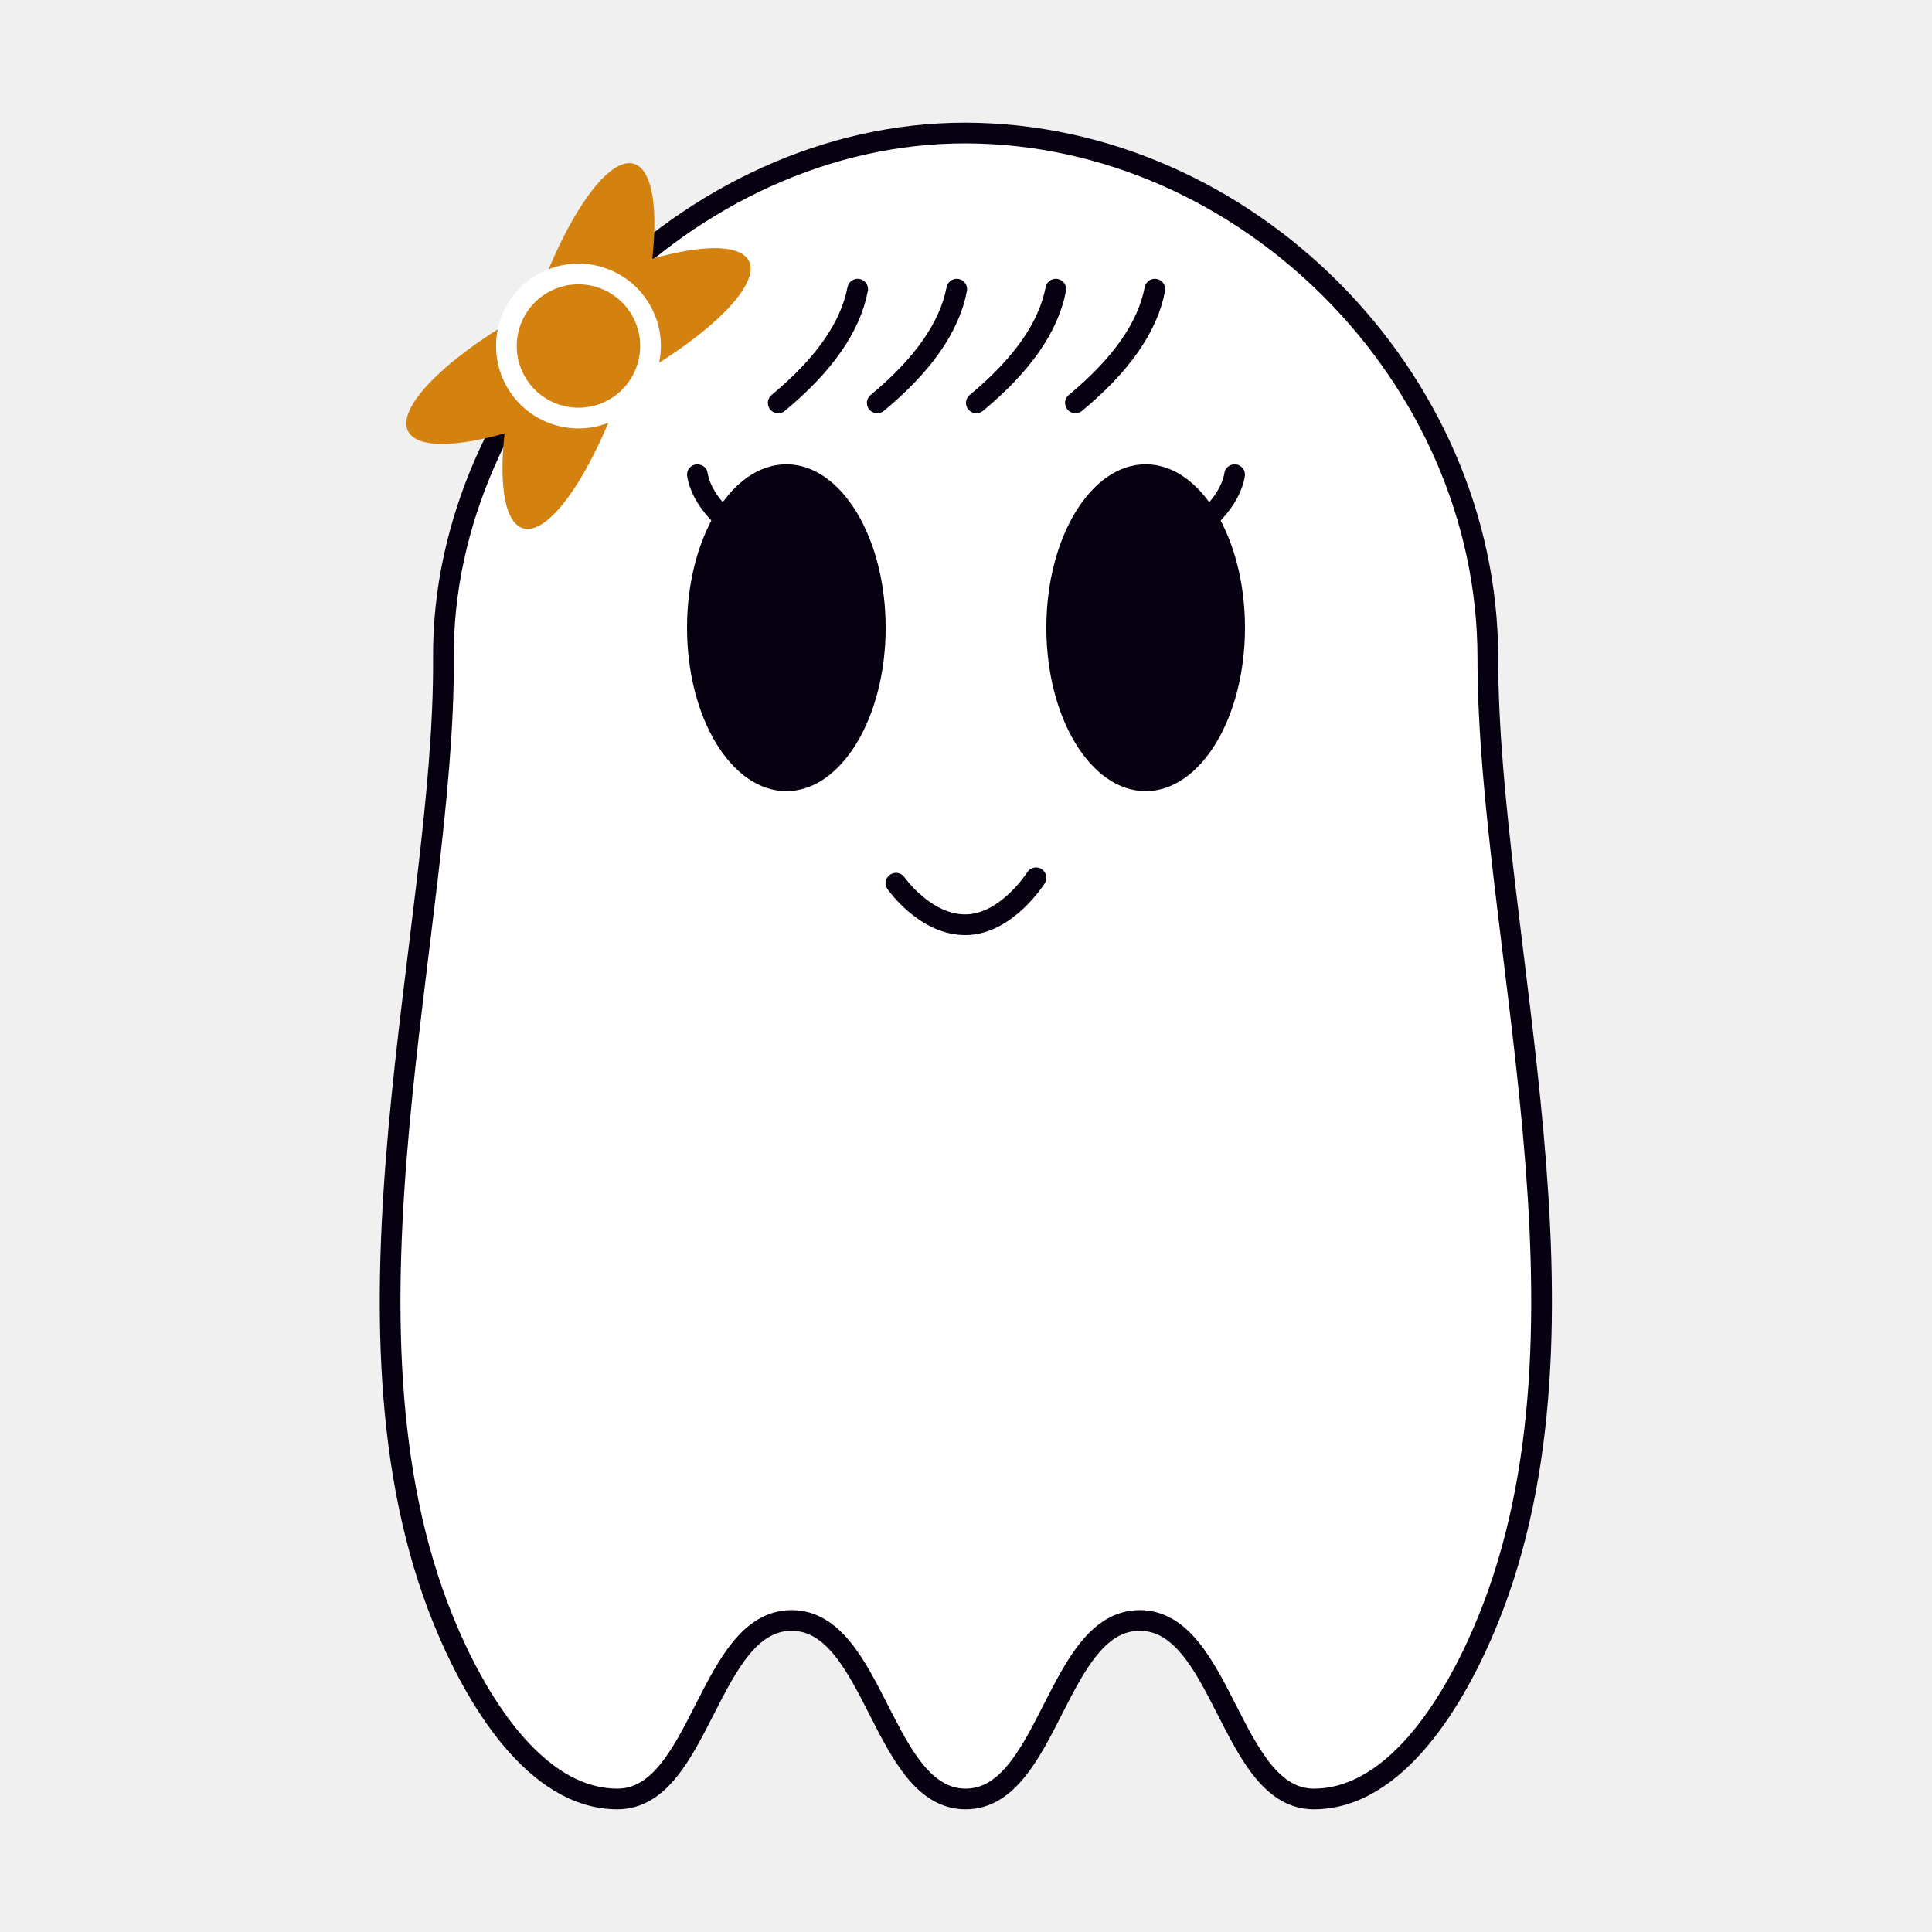
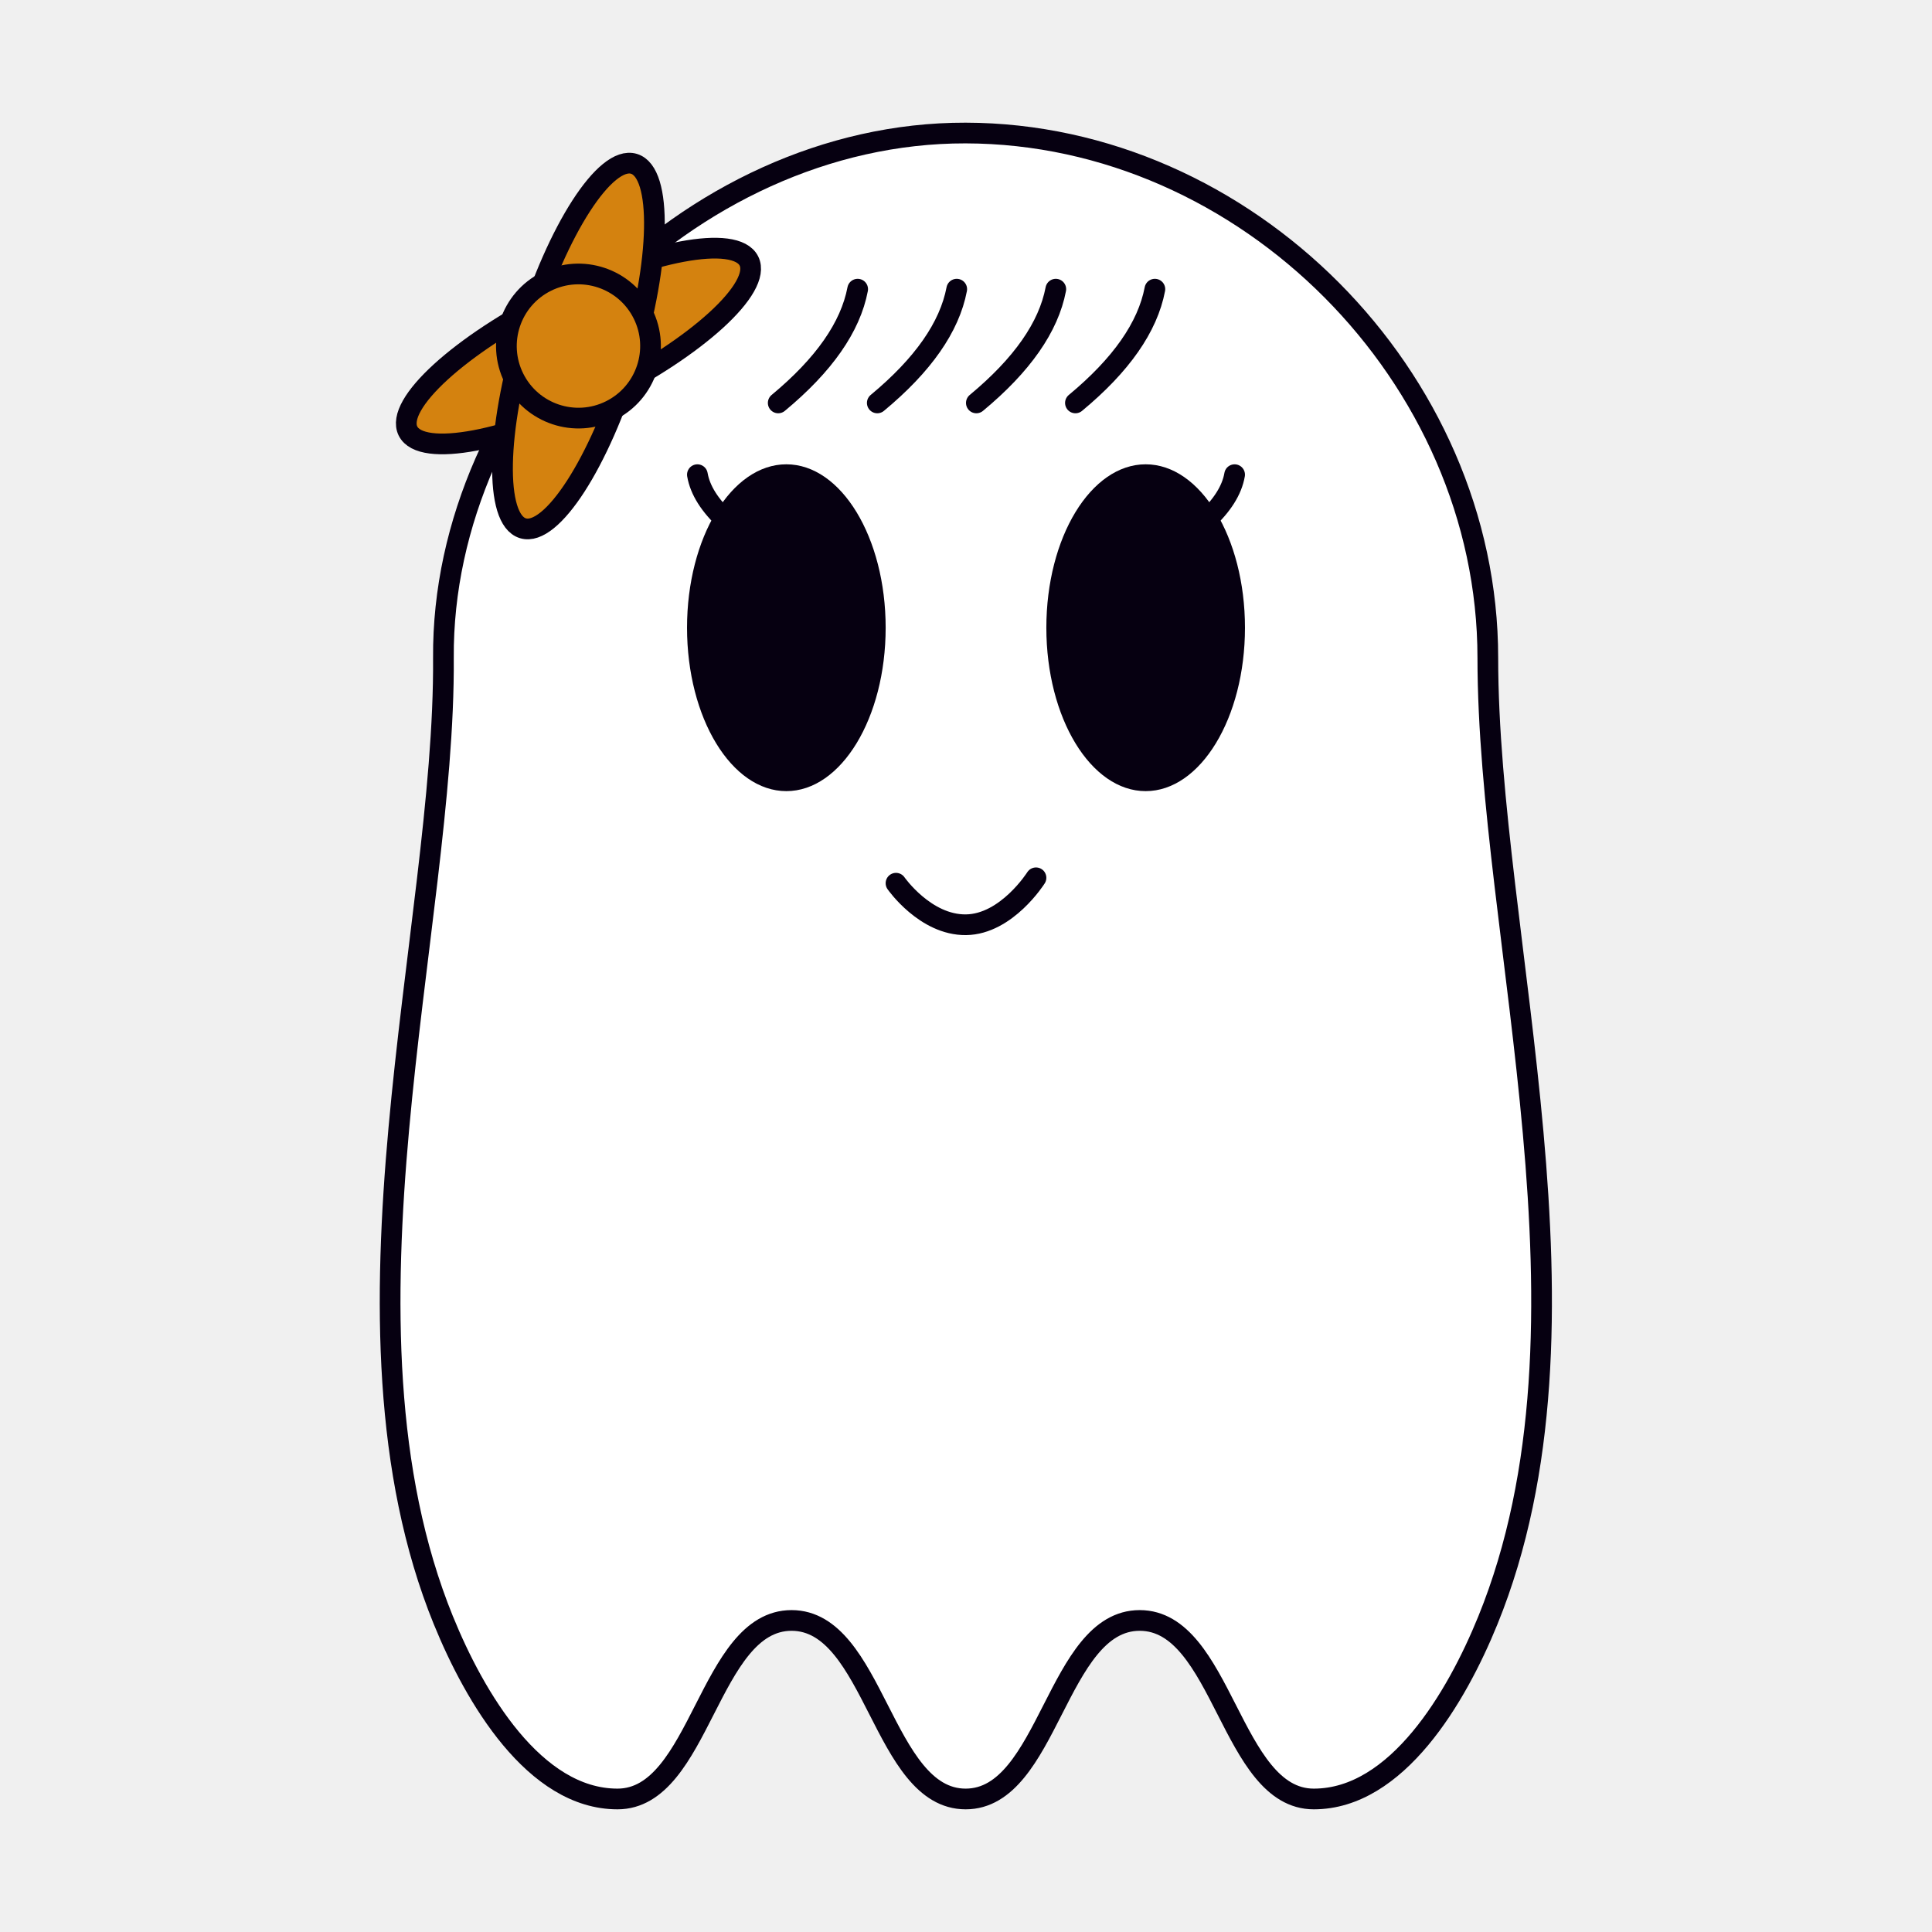
<svg xmlns="http://www.w3.org/2000/svg" width="186.637mm" height="186.637mm" viewBox="0 0 186.637 186.637" version="1.1" id="ghostwriter" data-bob="2.5 3.2 1.2 5.3" data-default-expression="joy">
  <defs id="defs1" />
  <g id="layer1" transform="translate(-3.575772,-22.30059)">
    <g id="ghost" data-sway="35 6 1 1">
-       <path id="body" style="font-variation-settings:'wght' 700;fill:#ffffff;fill-opacity:1;stroke:#060011;stroke-width:2;stroke-linecap:round;stroke-linejoin:round;stroke-dasharray:none;stroke-opacity:1" d="m 46.412,178.841 c -11.682,-28.714 0.19,-66.989 0,-92.998 -0.19,-26.009 23.599,-50.744 50.446,-50.692 27.087,0.052 50.446,23.553 50.446,50.692 0,27.14 11.682,64.284 0,92.998 -3.026,7.437 -8.786,17.246 -16.815,17.246 -8.029,0 -8.786,-17.246 -16.815,-17.246 -8.029,0 -8.786,17.246 -16.815,17.246 -8.029,0 -8.786,-17.246 -16.815,-17.246 -8.029,0 -8.786,17.246 -16.815,17.246 -8.029,0 -13.79,-9.809 -16.815,-17.246 z" />
-       <g id="wisps" data-sway="90 8 0.6 0.6">
+       <path id="body" data-layer="2" style="font-variation-settings:'wght' 700;fill:#ffffff;fill-opacity:1;stroke:#060011;stroke-width:2;stroke-linecap:round;stroke-linejoin:round;stroke-dasharray:none;stroke-opacity:1" d="m 46.412,178.841 c -11.682,-28.714 0.19,-66.989 0,-92.998 -0.19,-26.009 23.599,-50.744 50.446,-50.692 27.087,0.052 50.446,23.553 50.446,50.692 0,27.14 11.682,64.284 0,92.998 -3.026,7.437 -8.786,17.246 -16.815,17.246 -8.029,0 -8.786,-17.246 -16.815,-17.246 -8.029,0 -8.786,17.246 -16.815,17.246 -8.029,0 -8.786,-17.246 -16.815,-17.246 -8.029,0 -8.786,17.246 -16.815,17.246 -8.029,0 -13.79,-9.809 -16.815,-17.246 z" />
+       <g id="wisps" data-sway="90 8 0.6 0.6" data-layer="3">
        <path style="font-variation-settings:'wght' 700;fill:#ffffff;fill-opacity:1;stroke:#060011;stroke-width:2;stroke-linecap:round;stroke-linejoin:round;stroke-dasharray:none;stroke-opacity:1" d="m 107.465,61.224 c 4.419,-3.663 6.977,-7.326 7.675,-10.989" />
        <path style="font-variation-settings:'wght' 700;fill:#ffffff;fill-opacity:1;stroke:#060011;stroke-width:2;stroke-linecap:round;stroke-linejoin:round;stroke-dasharray:none;stroke-opacity:1" d="m 97.894,61.224 c 4.419,-3.663 6.977,-7.326 7.675,-10.989" />
        <path style="font-variation-settings:'wght' 700;fill:#ffffff;fill-opacity:1;stroke:#060011;stroke-width:2;stroke-linecap:round;stroke-linejoin:round;stroke-dasharray:none;stroke-opacity:1" d="m 88.324,61.224 c 4.419,-3.663 6.977,-7.326 7.675,-10.989" />
        <path style="font-variation-settings:'wght' 700;fill:#ffffff;fill-opacity:1;stroke:#060011;stroke-width:2;stroke-linecap:round;stroke-linejoin:round;stroke-dasharray:none;stroke-opacity:1" d="m 78.754,61.224 c 4.419,-3.663 6.977,-7.326 7.675,-10.989" />
      </g>
-       <g id="eyes" data-part="eyes" data-layer="1">
+       <g id="eyes" data-part="eyes" data-layer="3">
        <ellipse id="eye-left" data-part="eye" style="fill:#060011;fill-opacity:1;stroke:none" cx="79.539" cy="82.94" rx="9.594" ry="15.786" />
        <ellipse id="eye-right" data-part="eye" style="fill:#060011;fill-opacity:1;stroke:none" cx="114.25" cy="82.94" rx="9.594" ry="15.786" />
        <path id="lid-left-upper" data-lid="mask" data-for="eye-left" style="fill:#ffffff;stroke:none" d="M 68.945,63 L 90.132,63 L 90.132,66 C 90.132,66 68.945,66 68.945,66 Z" />
        <path id="lid-left-lower" data-lid="mask" data-for="eye-left" style="fill:#ffffff;stroke:none" d="M 68.945,100 C 68.945,100 90.132,100 90.132,100 L 90.132,110 L 68.945,110 Z" />
        <path id="lid-right-upper" data-lid="mask" data-for="eye-right" style="fill:#ffffff;stroke:none" d="M 103.656,63 L 124.843,63 L 124.843,66 C 124.843,66 103.656,66 103.656,66 Z" />
        <path id="lid-right-lower" data-lid="mask" data-for="eye-right" style="fill:#ffffff;stroke:none" d="M 103.656,100 C 103.656,100 124.843,100 124.843,100 L 124.843,110 L 103.656,110 Z" />
      </g>
-       <g id="features" data-layer="1">
+       <g id="features" data-layer="3">
        <path id="mouth" style="font-variation-settings:'wght' 700;fill:#ffffff;fill-opacity:1;stroke:#060011;stroke-width:2;stroke-linecap:round;stroke-linejoin:round;stroke-dasharray:none;stroke-opacity:1;fill:none" d="M 90.132,107.622 C 90.132,107.622 92.958,111.684 96.894,111.634 C 100.831,111.584 103.656,107.099 103.656,107.099" />
        <path id="lash-right" data-attach="lid-right-upper" style="font-variation-settings:'wght' 700;fill:#ffffff;fill-opacity:1;stroke:#060011;stroke-width:2;stroke-linecap:round;stroke-linejoin:round;stroke-dasharray:none;stroke-opacity:1" d="m 120.006,72.649 c 1.634,-1.498 2.579,-2.996 2.837,-4.494" />
        <path id="lash-left" data-attach="lid-left-upper" style="font-variation-settings:'wght' 700;fill:#ffffff;fill-opacity:1;stroke:#060011;stroke-width:2;stroke-linecap:round;stroke-linejoin:round;stroke-dasharray:none;stroke-opacity:1" d="m 73.783,72.649 c -1.634,-1.498 -2.579,-2.996 -2.837,-4.494" />
      </g>
-       <g id="flower" data-sway="140 5 0.8 0.4" transform="matrix(-0.8948625,0.4463419,0.4463419,0.8948625,22.34286,-201.7667)">
-         <ellipse style="font-variation-settings:'wght' 700;fill:#d4820f;fill-opacity:1;stroke:none" cx="81.719" cy="246.989" rx="18.402" ry="5.233" />
-         <ellipse style="font-variation-settings:'wght' 700;fill:#d4820f;fill-opacity:1;stroke:none" cx="235.489" cy="110.574" rx="18.402" ry="5.233" transform="rotate(46.54009)" />
-         <circle style="font-variation-settings:'wght' 700;fill:#d4820f;fill-opacity:1;stroke:none;stroke:#ffffff;stroke-width:2" cx="81.719" cy="246.989" r="6.961" />
+       <g id="bow" data-layer="4" data-sway="140 5 0.8 0.4" transform="matrix(-0.8948625,0.4463419,0.4463419,0.8948625,22.34286,-201.7667)">
+         <ellipse style="font-variation-settings:'wght' 700;fill:#d4820f;fill-opacity:1;stroke:#060011;stroke-width:2" cx="81.719" cy="246.989" rx="18.402" ry="5.233" />
+         <ellipse style="font-variation-settings:'wght' 700;fill:#d4820f;fill-opacity:1;stroke:#060011;stroke-width:2" cx="235.489" cy="110.574" rx="18.402" ry="5.233" transform="rotate(46.54009)" />
+         <circle style="font-variation-settings:'wght' 700;fill:#d4820f;fill-opacity:1;stroke:none;stroke:#060011;stroke-width:2" cx="81.719" cy="246.989" r="6.961" />
      </g>
    </g>
  </g>
  <g id="pivots" style="display:none" transform="translate(-3.575772,-22.30059)">
    <circle data-pivot-for="ghost" cx="96.858" cy="45" r="1.5" style="fill:#ff0000" />
    <circle data-pivot-for="wisps" cx="96.9" cy="61.5" r="1.5" style="fill:#ff0000" />
-     <circle data-pivot-for="flower" cx="59.45" cy="55.73" r="1.5" style="fill:#ff0000" />
+     <circle data-pivot-for="bow" cx="59.45" cy="55.73" r="1.5" style="fill:#ff0000" />
  </g>
  <g id="states" style="display:none;fill:none;stroke:#ff00ff;stroke-width:0.5" transform="translate(-3.575772,-22.30059)">
    <path data-shape-of="lid-left-upper" data-state="angry" d="M 68.945,63 L 90.132,63 L 90.132,75 C 90.132,75 68.945,65 68.945,65 Z" />
    <path data-shape-of="lid-left-upper" data-state="sad" d="M 68.945,63 L 90.132,63 L 90.132,66 C 90.132,66 68.945,80 68.945,80 Z" />
    <path data-shape-of="lid-left-upper" data-state="closed" d="M 68.945,63 L 90.132,63 L 90.132,83 C 90.132,88.333 68.945,88.333 68.945,83 Z" />
    <path data-shape-of="lid-left-lower" data-state="joy" d="M 68.945,97.301 C 68.945,86.137 90.132,86.137 90.132,97.301 L 90.132,110 L 68.945,110 Z" />
    <path data-shape-of="lid-left-lower" data-state="angry" d="M 68.945,93 C 68.945,93 90.132,93 90.132,93 L 90.132,110 L 68.945,110 Z" />
    <path data-shape-of="lid-left-lower" data-state="closed" d="M 68.945,85.5 C 68.945,90.433 90.132,90.433 90.132,85.5 L 90.132,110 L 68.945,110 Z" />
    <path data-shape-of="lid-right-upper" data-state="angry" d="M 103.656,63 L 124.843,63 L 124.843,65 C 124.843,65 103.656,75 103.656,75 Z" />
    <path data-shape-of="lid-right-upper" data-state="sad" d="M 103.656,63 L 124.843,63 L 124.843,80 C 124.843,80 103.656,66 103.656,66 Z" />
    <path data-shape-of="lid-right-upper" data-state="closed" d="M 103.656,63 L 124.843,63 L 124.843,83 C 124.843,88.333 103.656,88.333 103.656,83 Z" />
    <path data-shape-of="lid-right-lower" data-state="joy" d="M 103.656,97.301 C 103.656,86.137 124.843,86.137 124.843,97.301 L 124.843,110 L 103.656,110 Z" />
    <path data-shape-of="lid-right-lower" data-state="angry" d="M 103.656,93 C 103.656,93 124.843,93 124.843,93 L 124.843,110 L 103.656,110 Z" />
    <path data-shape-of="lid-right-lower" data-state="closed" d="M 103.656,85.5 C 103.656,90.433 124.843,90.433 124.843,85.5 L 124.843,110 L 103.656,110 Z" />
    <path data-shape-of="mouth" data-state="joy" d="M 89.5,106.8 C 89.5,106.8 92.6,113 96.894,113 C 101.2,113 104.3,106.8 104.3,106.8" />
    <path data-shape-of="mouth" data-state="angry" d="M 91.5,110 C 91.5,110 94,108.6 96.894,108.6 C 99.8,108.6 102.3,110 102.3,110" />
    <path data-shape-of="mouth" data-state="sad" d="M 90.132,111.2 C 90.132,111.2 92.958,107.2 96.894,107.2 C 100.831,107.2 103.656,111.2 103.656,111.2" />
  </g>
</svg>
